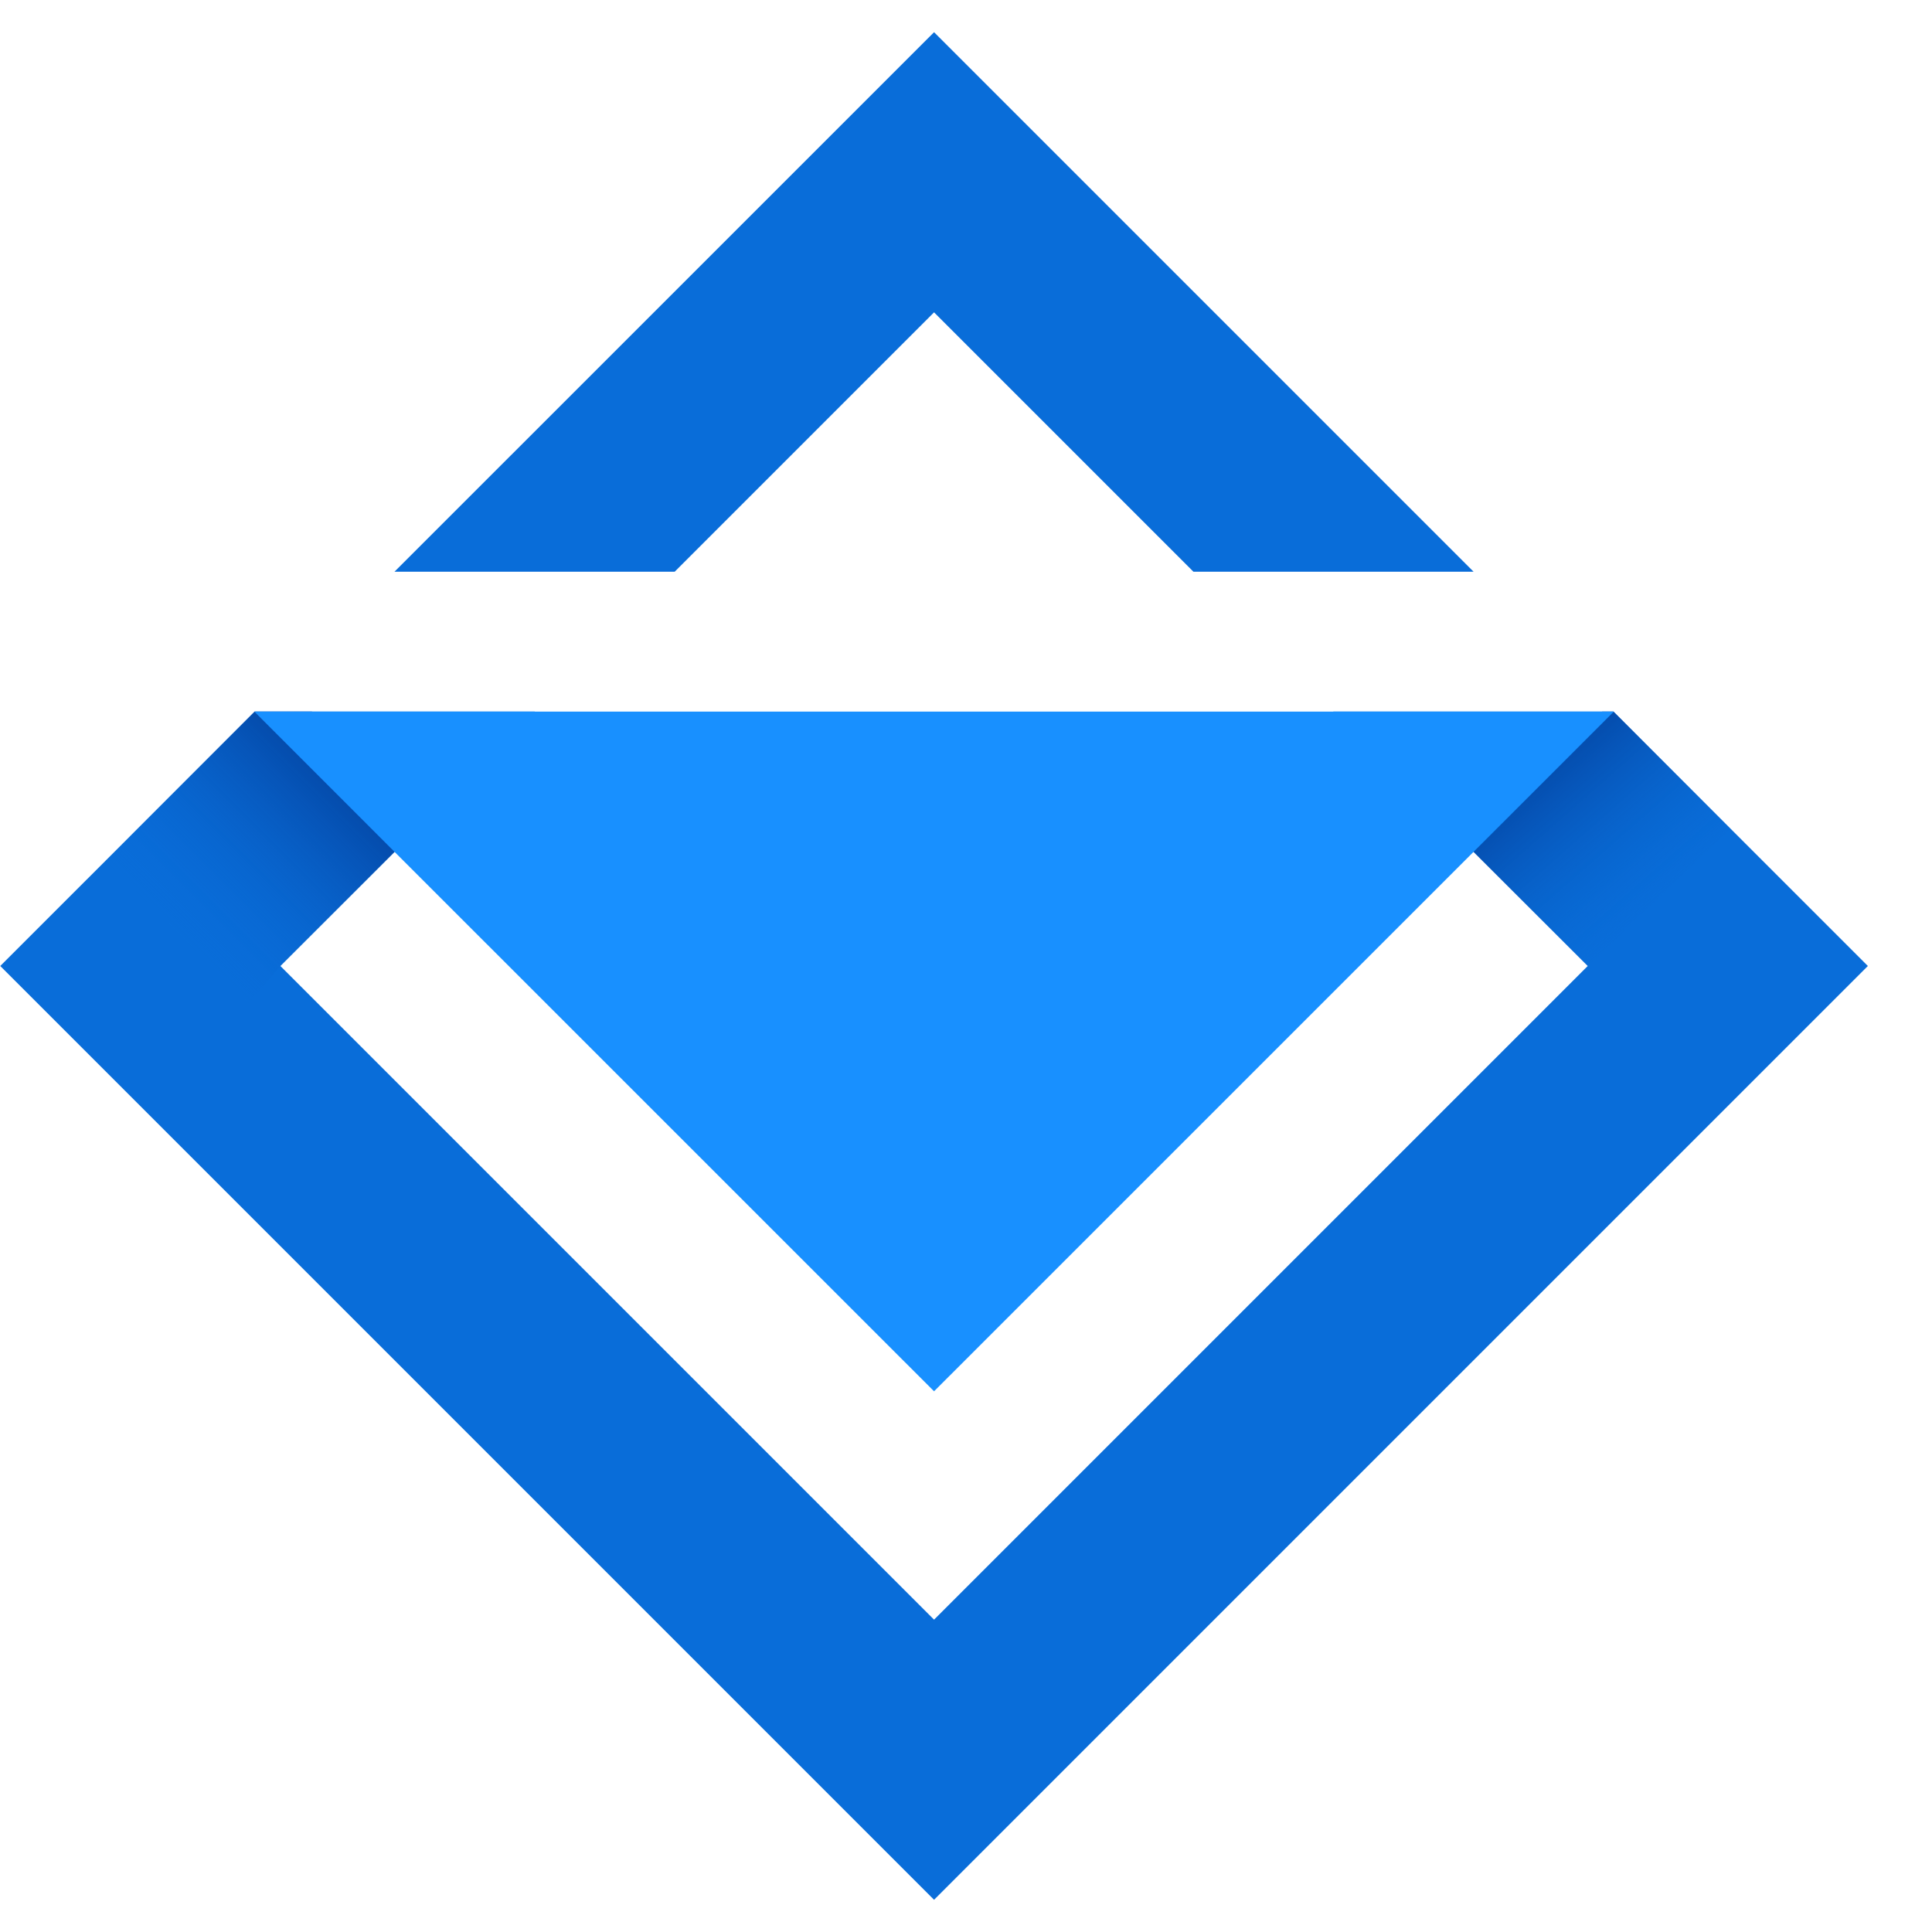
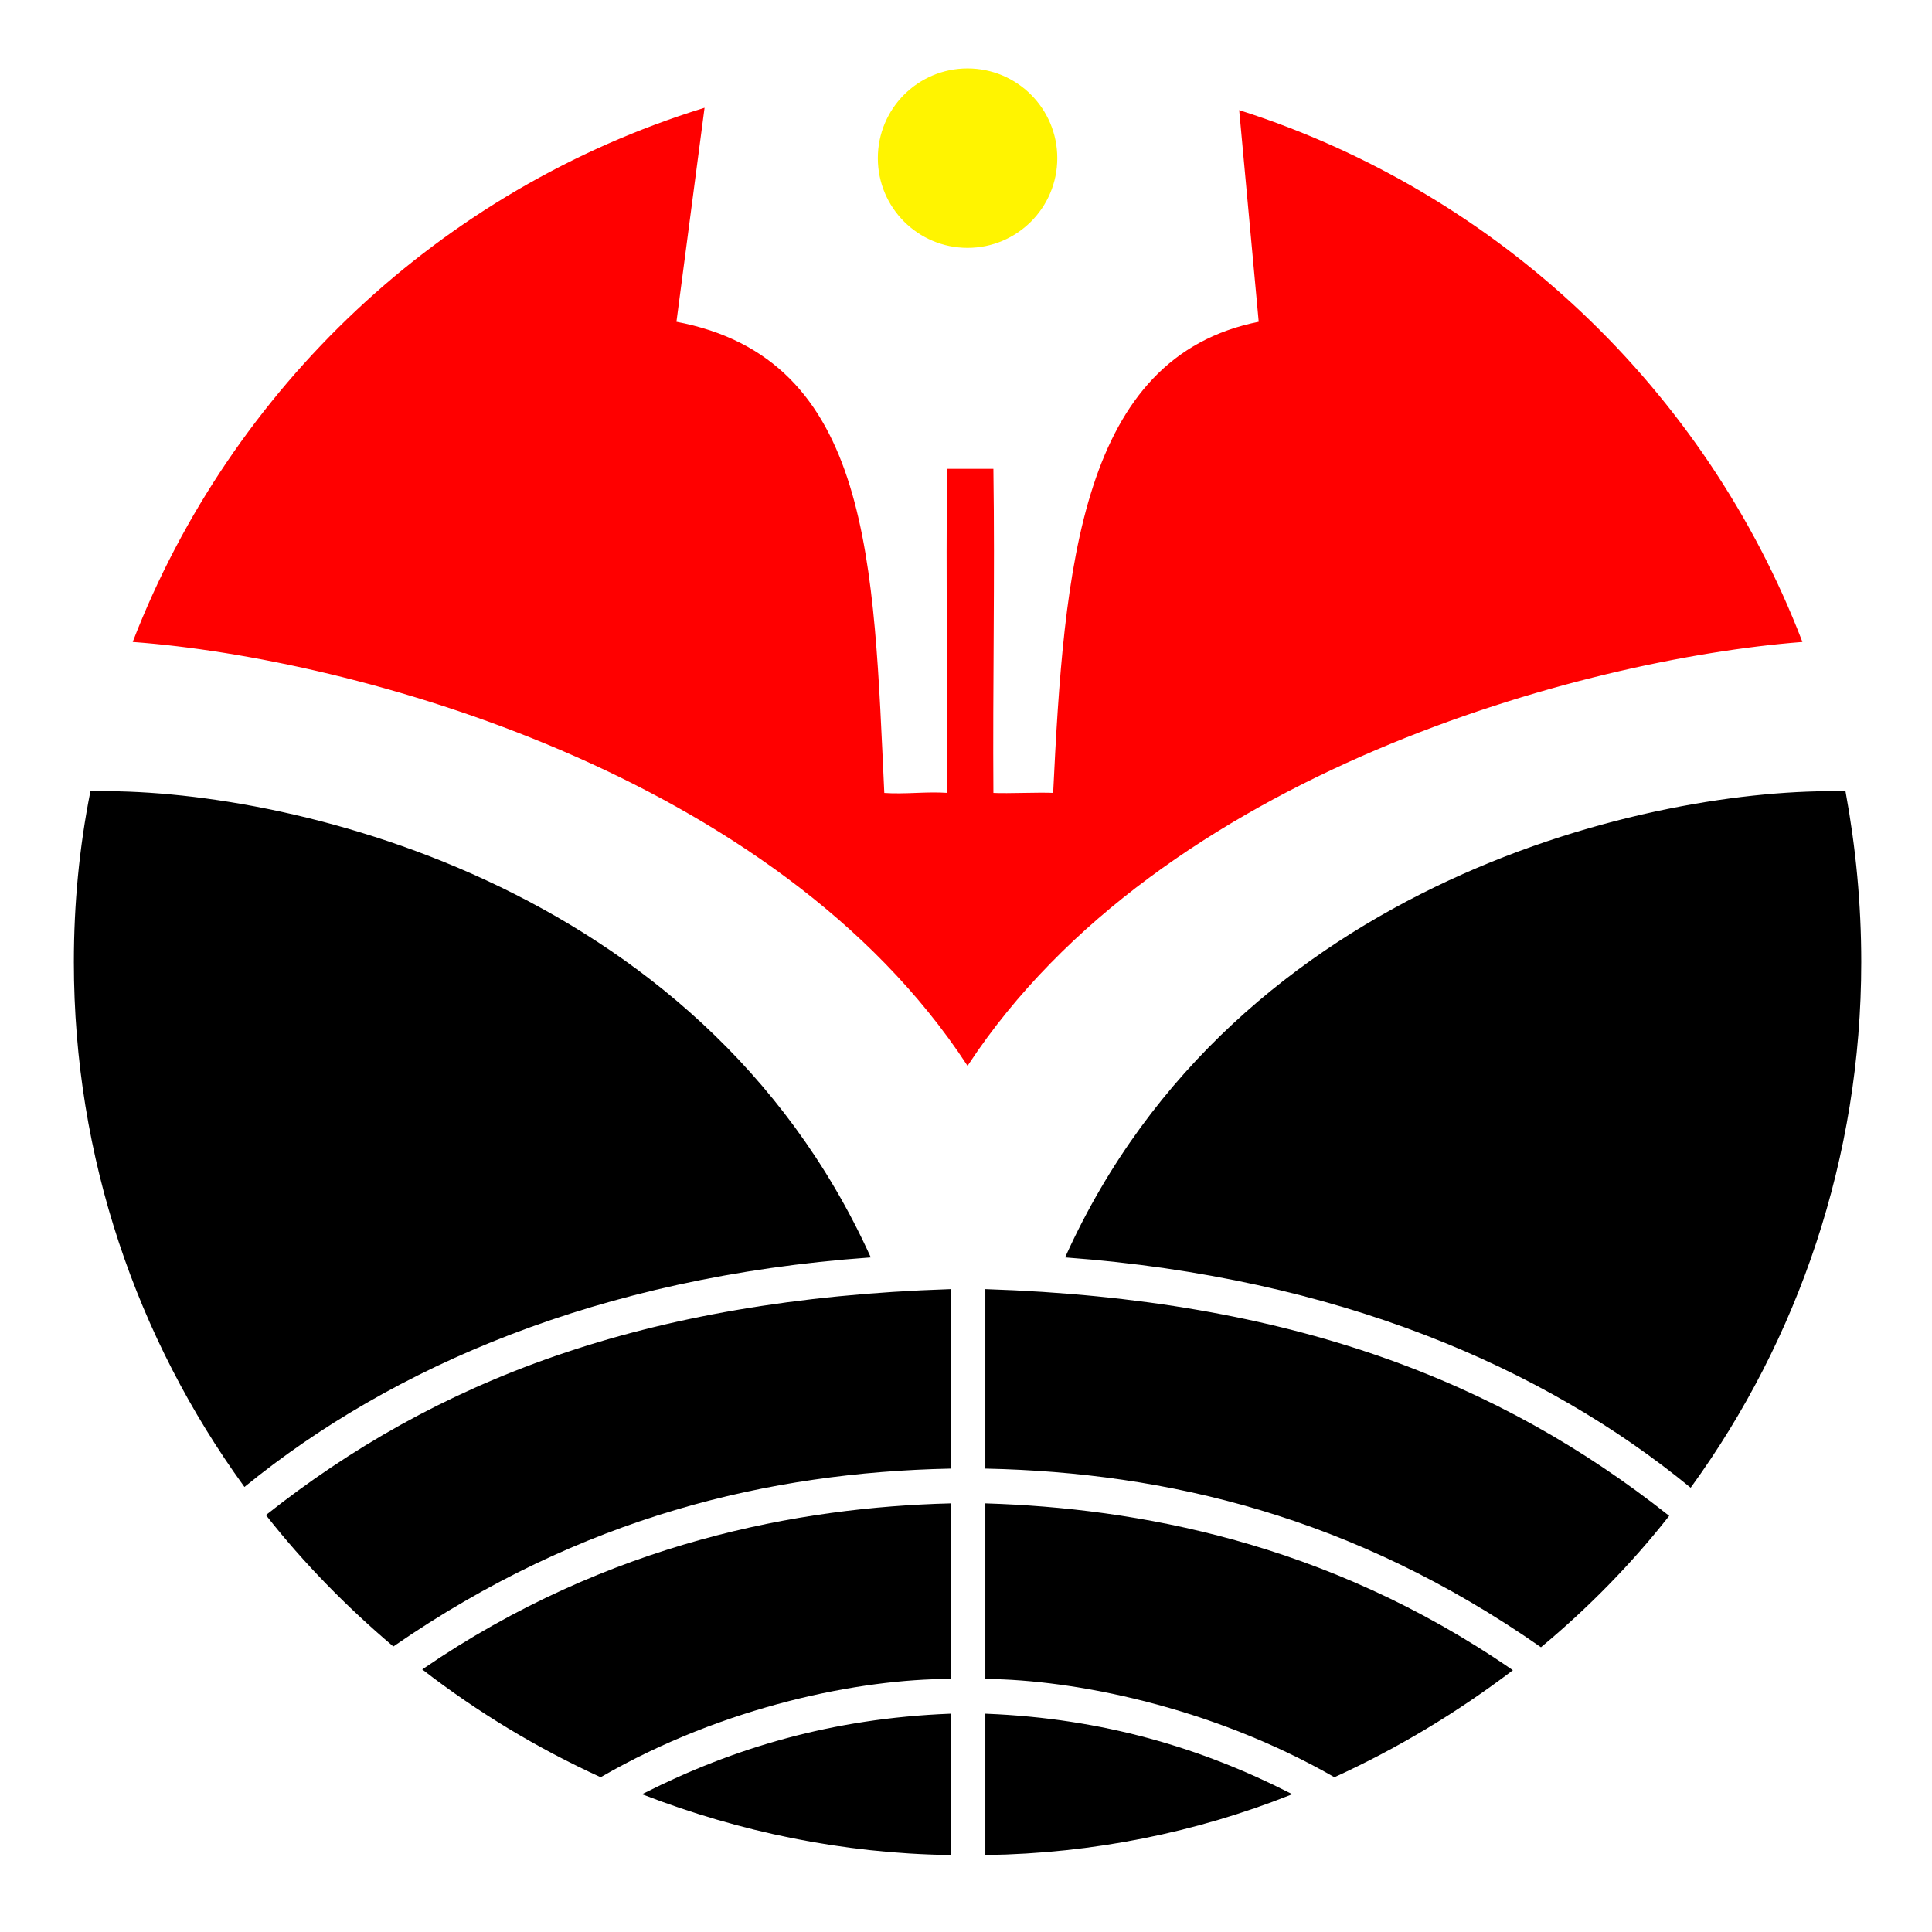
- <svg xmlns="http://www.w3.org/2000/svg" width="30" height="30" viewBox="0 0 30 30" fill="none">
-   <path d="M1.64 13.364L3.952 11.052L3.954 11.05H8.305L6.574 12.781L6.127 13.227L4.354 15L4.574 15.22L14.504 25.15L24.654 15L22.881 13.227L22.756 13.102L20.703 11.05H25.053L25.056 11.052L26.868 12.864L29.004 15L14.504 29.5L0.004 15L1.64 13.364ZM14.504 0.5L22.882 8.878H18.532L14.504 4.85L10.476 8.878H6.125L14.504 0.5Z" fill="#096DD9" />
-   <path d="M4.355 15L6.127 13.228L6.574 12.781L4.844 11.05H3.955L3.952 11.052L1.64 13.364L3.86 15.573L4.355 15Z" fill="url(#paint0_linear_112102_1824)" />
-   <path d="M22.881 13.228L24.654 15L24.479 15.176L24.48 15.176L26.869 12.865L25.057 11.052L25.054 11.05H24.878L22.756 13.102L22.881 13.228Z" fill="url(#paint1_linear_112102_1824)" />
-   <path d="M3.95 11.05L3.952 11.052L6.127 13.228L14.504 21.604L25.059 11.05H3.95Z" fill="#1890FF" />
+ <svg xmlns="http://www.w3.org/2000/svg" xml:space="preserve" width="2480px" height="2480px" version="1.1" style="shape-rendering:geometricPrecision; text-rendering:geometricPrecision; image-rendering:optimizeQuality; fill-rule:evenodd; clip-rule:evenodd" viewBox="0 0 2480 2480">
  <defs>
-     <linearGradient id="paint0_linear_112102_1824" x1="5.63" y1="11.589" x2="2.572" y2="14.647" gradientUnits="userSpaceOnUse">
-       <stop stop-color="#023B95" />
-       <stop offset="0.964" stop-color="#096CD9" stop-opacity="0" />
-     </linearGradient>
-     <linearGradient id="paint1_linear_112102_1824" x1="23.272" y1="11.628" x2="25.745" y2="14.438" gradientUnits="userSpaceOnUse">
-       <stop stop-color="#023B95" />
-       <stop offset="1" stop-color="#096DD9" stop-opacity="0" />
-     </linearGradient>
+     <style type="text/css">
+    
+     .str0 {stroke:black;stroke-width:2.362}
+     .str2 {stroke:red;stroke-width:2.362}
+     .str1 {stroke:#FFF400;stroke-width:2.362}
+     .fil0 {fill:black}
+     .fil2 {fill:red}
+     .fil1 {fill:#FFF400}
+    
+   </style>
  </defs>
+   <g id="Layer_x0020_1">
+     <g id="_457673416">
+       <path class="fil0 str0" d="M1219 1884c-231,5 -472,61 -714,228 -59,-50 -114,-106 -162,-167 215,-170 481,-276 876,-289l0 228z" />
+       <path class="fil0 str0" d="M771 2280c-81,-37 -157,-83 -227,-137 238,-163 484,-207 675,-212l0 223c-113,0 -289,34 -448,126z" />
+       <path class="fil0 str0" d="M1219 2380c-138,-2 -270,-30 -392,-77 115,-58 241,-96 392,-102l0 179z" />
+       <path class="fil0 str0" d="M1656 2303c-121,48 -253,75 -390,77l0 -179c150,6 276,44 390,102z" />
+       <path class="fil0 str0" d="M1266 1931c191,6 436,49 674,213 -70,53 -146,99 -227,136 -159,-91 -335,-125 -447,-126l0 -223z" />
+       <path class="fil0 str0" d="M1266 1656c394,13 660,120 875,290 -48,61 -103,117 -163,167 -241,-168 -481,-224 -712,-229l0 -228z" />
+       <path class="fil0 str0" d="M1116 1613c-348,25 -614,141 -802,294 -137,-189 -218,-421 -218,-672 0,-75 7,-147 21,-218 240,-6 779,112 999,596z" />
+       <path class="fil0 str0" d="M2368 1017c13,71 20,143 20,218 0,251 -81,484 -218,673 -188,-154 -453,-269 -801,-295 219,-484 758,-602 999,-596z" />
+     </g>
+     <path class="fil1 str1" d="M1242 89c63,0 114,51 114,114 0,63 -51,114 -114,114 -63,0 -114,-51 -114,-114 0,-63 51,-114 114,-114z" />
+     <path class="fil2 str2" d="M1592 143c331,106 596,358 720,680 -280,22 -823,168 -1070,543 -246,-375 -789,-522 -1070,-543 126,-325 395,-579 731,-683l-36 274c252,47 253,311 267,605 29,2 54,-2 83,0 1,-140 -2,-276 0,-416 22,0 35,0 57,0 2,139 -1,277 0,416 22,1 57,-1 79,0 14,-291 35,-560 264,-605l-25 -271z" />
+   </g>
</svg>
